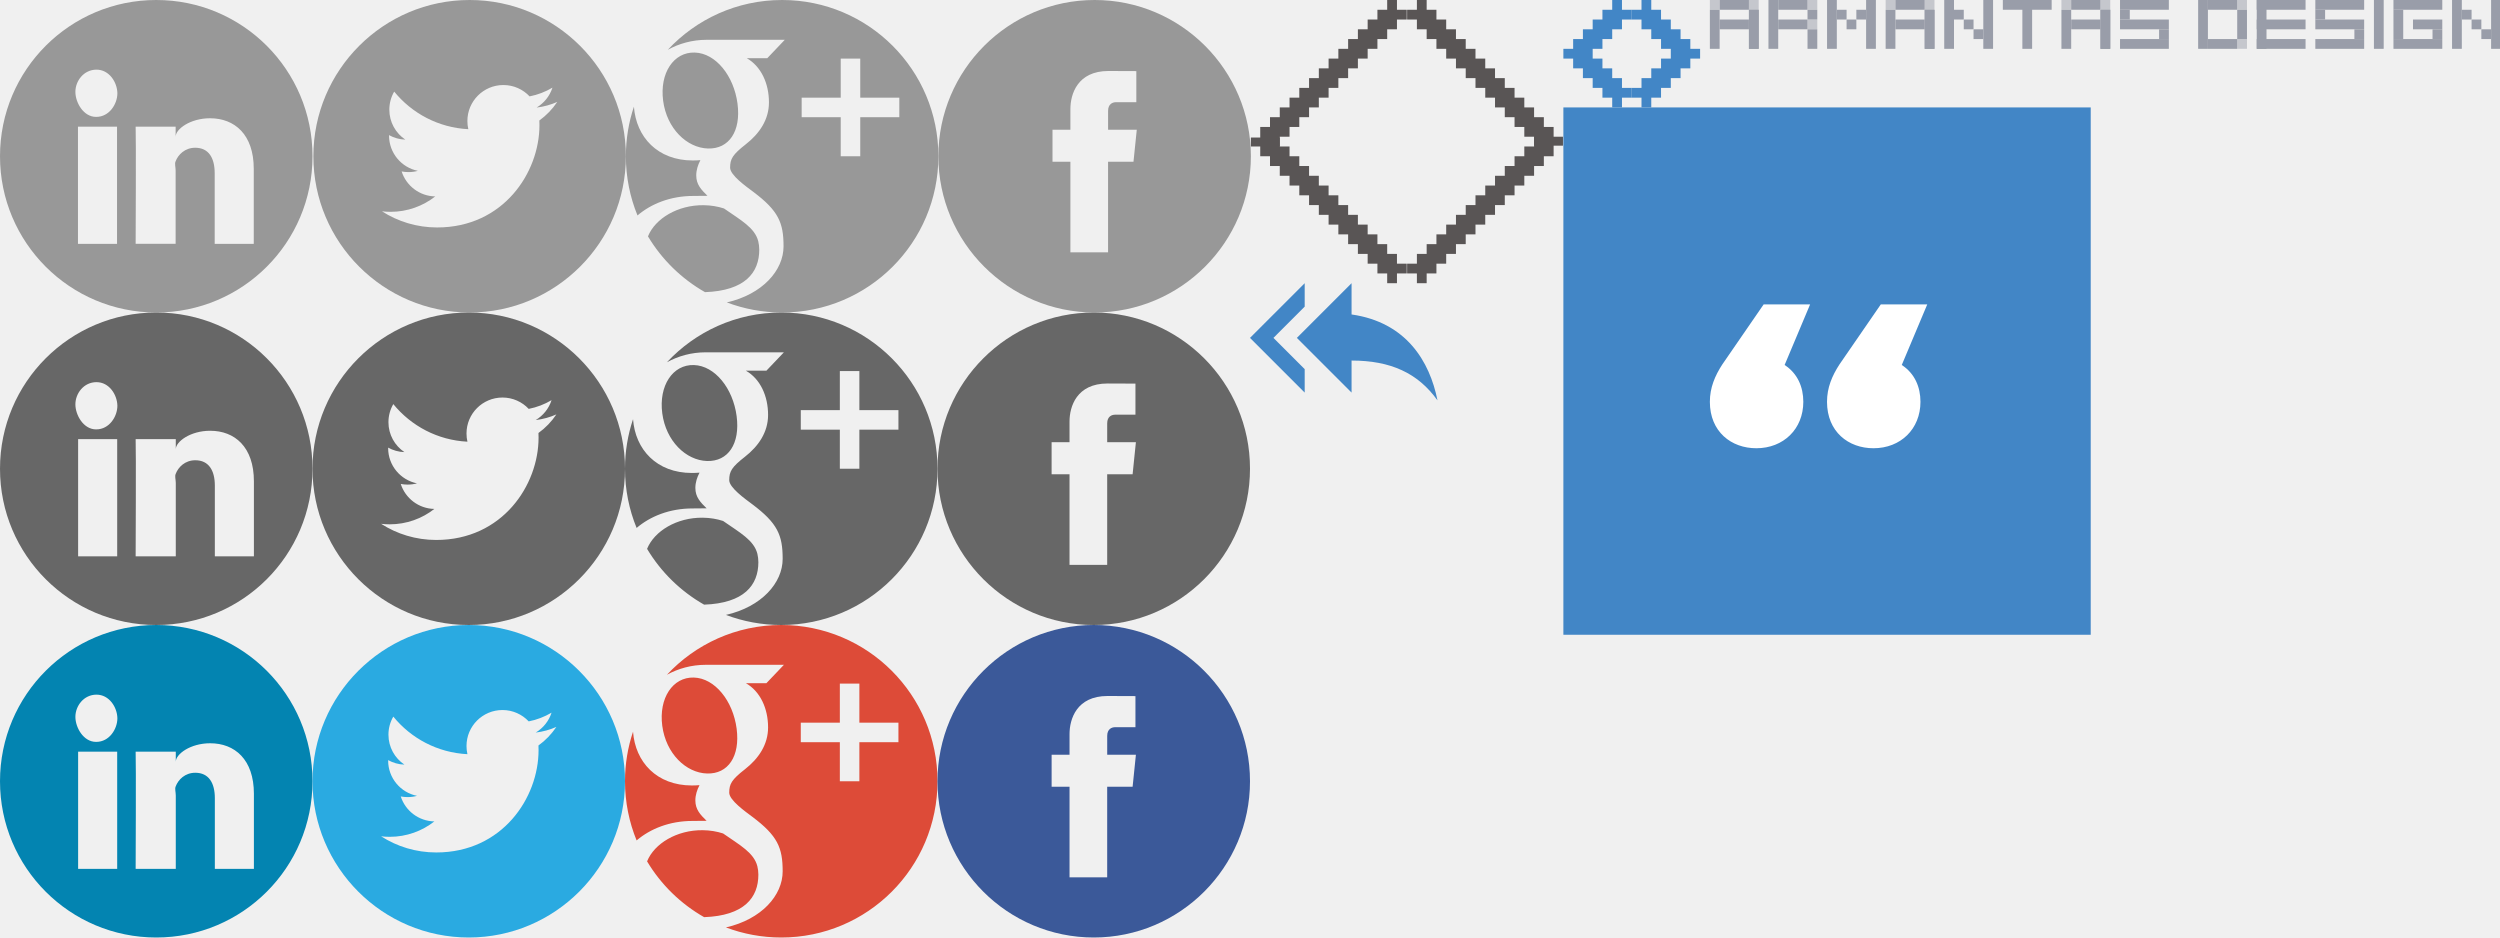
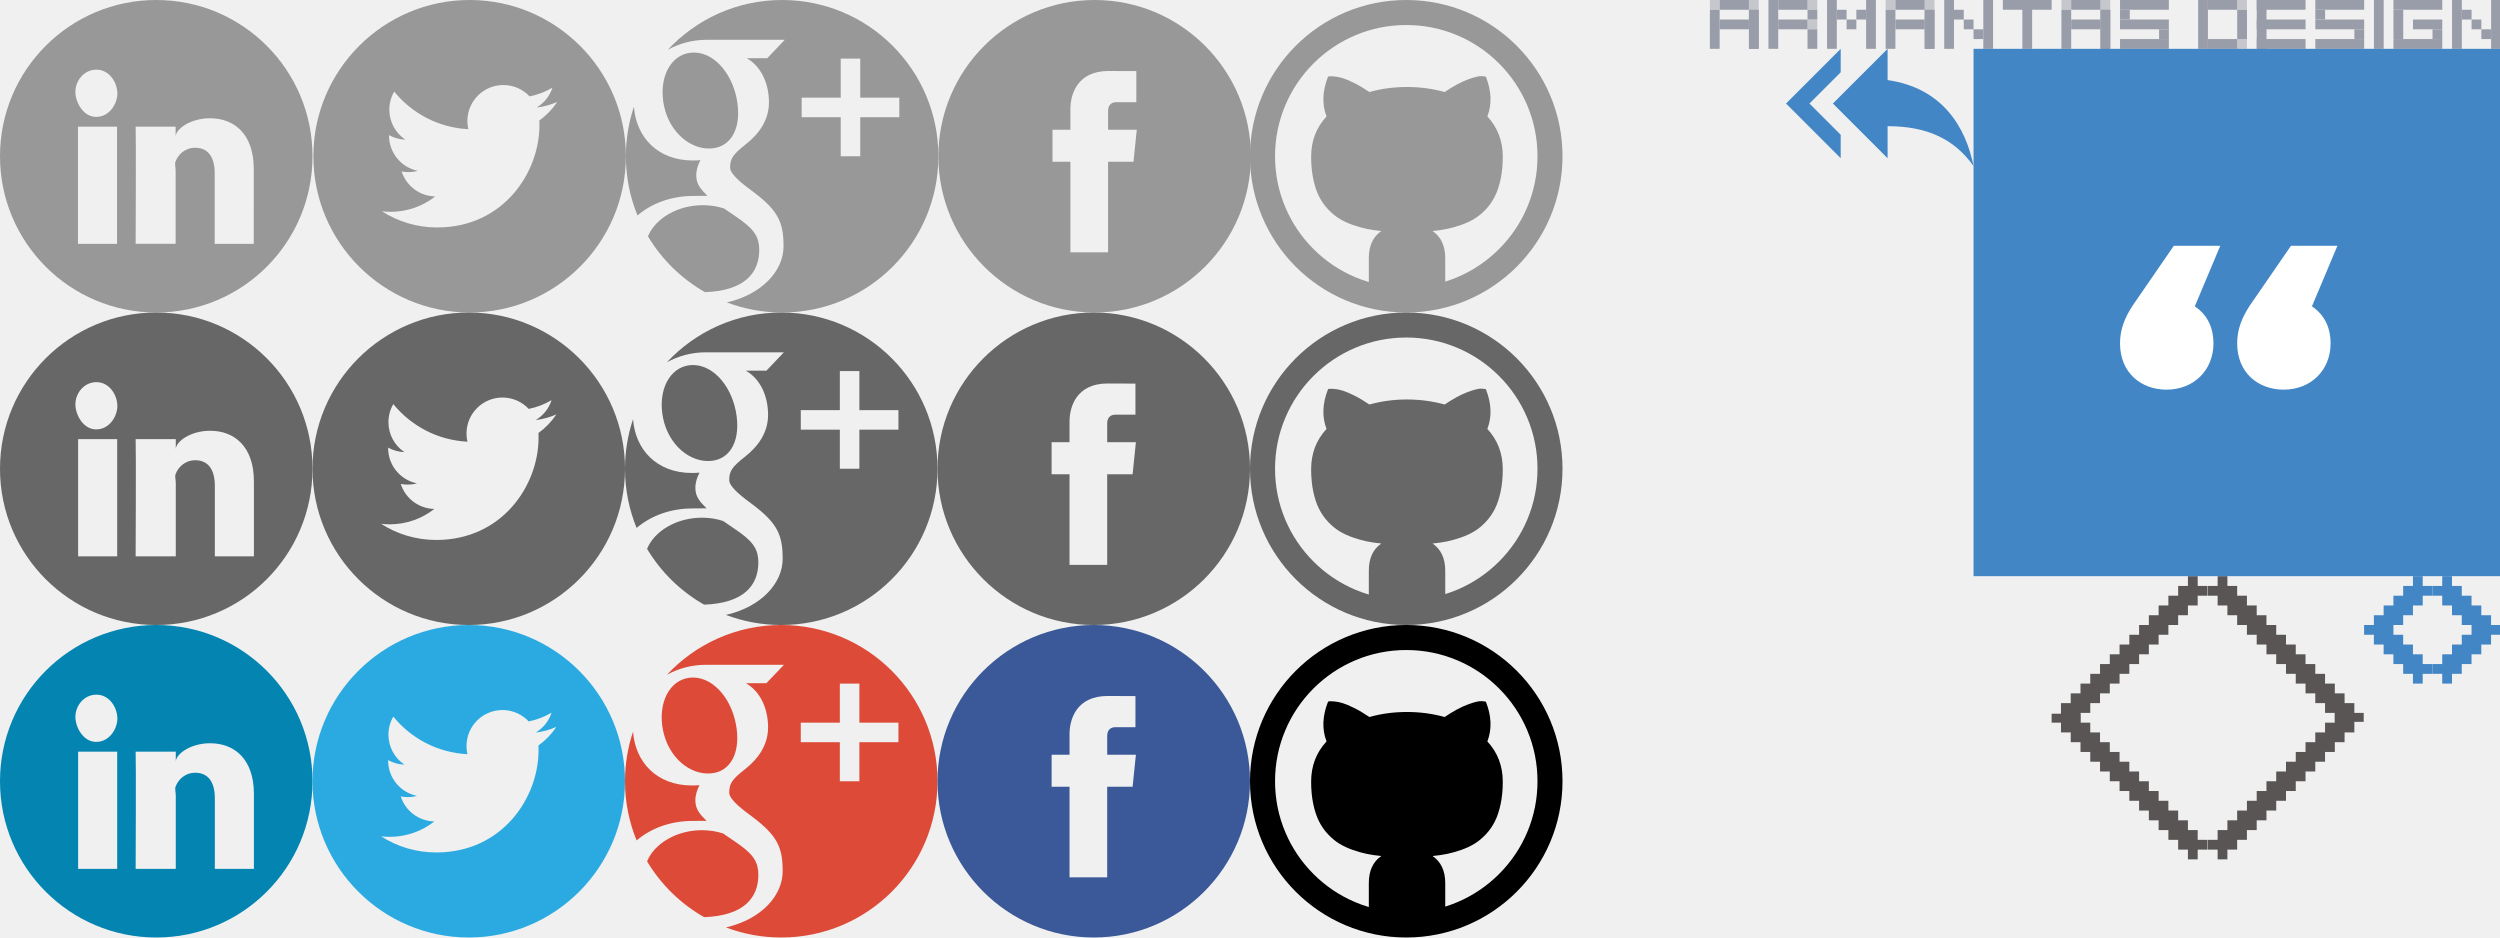
<svg xmlns="http://www.w3.org/2000/svg" xmlns:xlink="http://www.w3.org/1999/xlink" version="1.1" id="Layer_1" x="0px" y="0px" width="256px" height="96px" viewBox="0 0 256 96" enable-background="new 0 0 256 96" xml:space="preserve">
-   <path fill="#989898" d="M16,0C7.16,0,0,7.16,0,16c0,8.84,7.16,16,16,16c8.84,0,16-7.16,16-16C32,7.16,24.84,0,16,0 M11.984,24.969  h-4v-12h4V24.969z M9.86,11.969H9.83c-1.28,0-2.11-1.464-2.11-2.564c0-1.12,0.86-2.273,2.16-2.273c1.31,0,2.12,1.294,2.14,2.414  C12.02,10.656,11.19,11.969,9.86,11.969 M25.984,24.969h-4V17.73c0-1.551-0.612-2.601-1.992-2.601c-1.061,0-1.754,0.71-2.014,1.4  c-0.111,0.24,0.006,0.58,0.006,0.93v7.509H13.89c0,0,0.05-11,0-12h4.095V14c0-0.78,1.5-1.89,3.52-1.89c2.51,0,4.48,1.65,4.48,5.18  V24.969z" />
+   <path fill="#989898" d="M16,0C7.16,0,0,7.16,0,16s7.16,16,16,16s16-7.16,16-16S24.84,0,16,0 M11.984,24.969h-4v-12h4V24.969z   M9.86,11.969H9.83c-1.28,0-2.11-1.464-2.11-2.563c0-1.12,0.86-2.273,2.16-2.273c1.31,0,2.12,1.294,2.14,2.414  C12.02,10.656,11.19,11.969,9.86,11.969 M25.984,24.969h-4V17.73c0-1.551-0.612-2.601-1.992-2.601c-1.061,0-1.754,0.71-2.014,1.4  c-0.111,0.24,0.006,0.58,0.006,0.93v7.509H13.89c0,0,0.05-11,0-12h4.095V14c0-0.78,1.5-1.89,3.52-1.89c2.51,0,4.48,1.65,4.48,5.18  L25.984,24.969L25.984,24.969z" />
  <path fill="#989898" d="M48.09,0c-8.822,0-16,7.178-16,16c0,8.822,7.178,16,16,16c8.823,0,16-7.178,16-16  C64.091,7.178,56.913,0,48.09,0 M55.229,12.338c0.007,0.159,0.011,0.318,0.011,0.478c0,4.867-3.703,10.476-10.479,10.476  c-2.079,0-4.016-0.607-5.645-1.653c0.288,0.034,0.582,0.052,0.879,0.052c1.726,0,3.313-0.589,4.574-1.577  c-1.612-0.029-2.972-1.094-3.441-2.558c0.225,0.043,0.456,0.067,0.692,0.067c0.336,0,0.662-0.044,0.971-0.128  c-1.685-0.338-2.954-1.826-2.954-3.612c0-0.015,0-0.031,0.001-0.046c0.496,0.275,1.064,0.442,1.667,0.46  c-0.987-0.659-1.637-1.787-1.637-3.064c0-0.676,0.181-1.309,0.498-1.853c1.815,2.229,4.53,3.695,7.59,3.849  c-0.063-0.27-0.095-0.55-0.095-0.839c0-2.034,1.649-3.683,3.682-3.683c1.061,0,2.016,0.447,2.688,1.163  c0.84-0.165,1.626-0.471,2.34-0.894c-0.276,0.86-0.858,1.581-1.622,2.038c0.746-0.089,1.457-0.287,2.115-0.58  C56.573,11.171,55.948,11.82,55.229,12.338" />
  <path fill="#989898" d="M77.748,25.568c0,2.346-1.45,4.2-5.555,4.349c-2.406-1.368-4.422-3.342-5.841-5.714  c0.74-1.828,3.053-3.221,5.697-3.191c0.751,0.007,1.451,0.128,2.086,0.334c1.747,1.214,3.156,1.973,3.51,3.358  C77.71,24.984,77.748,25.273,77.748,25.568 M80.09,0c-4.623,0-8.787,1.962-11.708,5.097c1.154-0.639,2.517-1.02,3.966-1.02h8.013  l-1.79,1.88h-2.104c1.484,0.85,2.274,2.601,2.274,4.531c0,1.772-0.982,3.2-2.368,4.283c-1.353,1.057-1.61,1.499-1.61,2.398  c0,0.767,1.617,1.91,2.36,2.467c2.588,1.941,3.112,3.162,3.112,5.59c0,2.46-2.156,4.909-5.81,5.742  C76.188,31.634,78.096,32,80.09,32c8.837,0,16-7.163,16-16C96.09,7.164,88.927,0,80.09,0 M88.09,12v4h-2v-4h-4v-2h4V6h2v4h4v2H88.09  z M75.521,10.609c0.372,2.837-0.871,4.662-3.03,4.598c-2.16-0.065-4.212-2.047-4.585-4.883c-0.373-2.837,1.075-5.008,3.235-4.943  C73.3,5.445,75.148,7.773,75.521,10.609 M70.993,20.065c-2.334,0-4.316,0.805-5.714,1.996c-0.765-1.87-1.189-3.916-1.189-6.061  c0-1.774,0.29-3.48,0.823-5.075c0.23,3.108,2.417,5.507,6.03,5.507c0.266,0,0.524-0.014,0.777-0.032  c-0.248,0.476-0.425,1.006-0.425,1.562c0,0.936,0.515,1.471,1.152,2.09C71.965,20.052,71.501,20.065,70.993,20.065" />
  <path fill="#989898" d="M112.09,0c-8.821,0-16,7.177-16,16c0,8.821,7.178,16,16,16c8.822,0,16-7.179,16-16  C128.089,7.177,120.914,0,112.09,0 M116.069,16.563h-2.603v9.278h-3.857v-9.278h-1.834v-3.279h1.834v-2.121  c0-1.519,0.722-3.893,3.893-3.893l2.858,0.011v3.183h-2.075c-0.338,0-0.817,0.169-0.817,0.893v1.927h2.938L116.069,16.563z" />
-   <path fill="#676767" d="M16,32C7.16,32,0,39.16,0,48c0,8.84,7.16,16,16,16s16-7.16,16-16C32,39.16,24.84,32,16,32 M12,56.969H8v-12  h4V56.969z M9.86,43.969H9.83c-1.28,0-2.11-1.464-2.11-2.564c0-1.12,0.86-2.273,2.16-2.273c1.31,0,2.12,1.294,2.14,2.414  C12.02,42.656,11.19,43.969,9.86,43.969 M26,56.969h-4V49.73c0-1.55-0.62-2.6-2-2.6c-1.06,0-1.75,0.71-2.01,1.4  C17.88,48.77,18,49.11,18,49.46v7.509h-4.11c0,0,0.05-11,0-12H18V46c0-0.78,1.5-1.89,3.52-1.89c2.51,0,4.48,1.65,4.48,5.18V56.969z" />
-   <path fill="#676767" d="M48,32c-8.822,0-16,7.178-16,16c0,8.822,7.178,16,16,16c8.822,0,16-7.178,16-16C64,39.178,56.823,32,48,32   M55.138,44.338c0.007,0.159,0.011,0.318,0.011,0.478c0,4.867-3.703,10.476-10.479,10.476c-2.079,0-4.016-0.607-5.645-1.653  c0.288,0.034,0.582,0.052,0.879,0.052c1.726,0,3.313-0.589,4.574-1.577c-1.612-0.029-2.972-1.094-3.441-2.558  c0.225,0.043,0.456,0.067,0.692,0.067c0.336,0,0.662-0.044,0.971-0.128c-1.685-0.338-2.954-1.826-2.954-3.612  c0-0.015,0-0.031,0.001-0.046c0.496,0.275,1.064,0.442,1.667,0.46c-0.987-0.659-1.637-1.787-1.637-3.064  c0-0.676,0.181-1.309,0.498-1.853c1.815,2.229,4.53,3.695,7.59,3.849c-0.063-0.27-0.095-0.55-0.095-0.839  c0-2.034,1.649-3.683,3.682-3.683c1.06,0,2.015,0.447,2.688,1.163c0.84-0.165,1.626-0.471,2.34-0.894  c-0.277,0.86-0.859,1.581-1.622,2.038c0.746-0.089,1.457-0.287,2.116-0.58C56.482,43.171,55.858,43.82,55.138,44.338" />
-   <path fill="#676767" d="M77.657,57.568c0,2.346-1.45,4.2-5.555,4.349c-2.406-1.368-4.422-3.342-5.841-5.714  c0.74-1.828,3.053-3.221,5.697-3.191c0.751,0.007,1.451,0.128,2.086,0.334c1.747,1.214,3.156,1.973,3.51,3.358  C77.62,56.984,77.657,57.273,77.657,57.568 M80,32c-4.623,0-8.787,1.962-11.708,5.097c1.154-0.639,2.517-1.02,3.966-1.02h8.013  l-1.79,1.88h-2.104c1.484,0.85,2.274,2.601,2.274,4.531c0,1.772-0.982,3.2-2.368,4.283c-1.353,1.057-1.61,1.499-1.61,2.398  c0,0.767,1.617,1.91,2.36,2.467c2.588,1.941,3.112,3.162,3.112,5.59c0,2.46-2.155,4.909-5.809,5.742C76.097,63.634,78.006,64,80,64  c8.837,0,16-7.163,16-16C96,39.164,88.837,32,80,32 M88,44v4h-2v-4h-4v-2h4v-4h2v4h4v2H88z M75.431,42.609  c0.372,2.837-0.871,4.662-3.03,4.598c-2.16-0.065-4.212-2.047-4.585-4.883c-0.373-2.837,1.075-5.008,3.235-4.943  C73.21,37.445,75.058,39.773,75.431,42.609 M70.903,52.065c-2.334,0-4.316,0.805-5.714,1.996C64.424,52.191,64,50.145,64,48  c0-1.774,0.29-3.48,0.823-5.075c0.23,3.108,2.417,5.507,6.03,5.507c0.266,0,0.524-0.014,0.777-0.032  c-0.248,0.476-0.425,1.006-0.425,1.562c0,0.936,0.515,1.471,1.152,2.09C71.875,52.052,71.411,52.065,70.903,52.065" />
-   <path fill="#676767" d="M112,32c-8.822,0-16,7.177-16,16c0,8.821,7.178,16,16,16c8.822,0,16-7.179,16-16  C128,39.177,120.823,32,112,32 M115.979,48.563h-2.603v9.278h-3.857v-9.278h-1.834v-3.279h1.834v-2.121  c0-1.519,0.722-3.893,3.892-3.893l2.859,0.011v3.183h-2.075c-0.338,0-0.818,0.169-0.818,0.893v1.927h2.939L115.979,48.563z" />
-   <rect x="129.048" y="13" fill="#595555" width="2" height="3" />
-   <rect x="130.048" y="12" fill="#595555" width="2" height="2" />
-   <rect x="131.048" y="11" fill="#595555" width="2" height="2" />
-   <rect x="132.048" y="10" fill="#595555" width="2" height="2" />
-   <rect x="133.048" y="9" fill="#595555" width="2" height="2" />
-   <rect x="134.048" y="8" fill="#595555" width="2" height="2" />
-   <rect x="135.048" y="7" fill="#595555" width="2" height="2" />
-   <rect x="136.048" y="6" fill="#595555" width="2" height="2" />
-   <rect x="137.048" y="5" fill="#595555" width="2" height="2" />
-   <rect x="138.048" y="4" fill="#595555" width="2" height="2" />
-   <rect x="139.048" y="3" fill="#595555" width="2" height="2" />
-   <rect x="140.048" y="2" fill="#595555" width="2" height="2" />
-   <rect x="141.048" y="1" fill="#595555" width="2" height="2" />
-   <polygon fill="#595555" points="144.048,1 144.048,2 142.048,2 142.048,0 143.048,0 143.048,1 " />
-   <rect x="130.048" y="15" fill="#595555" width="2" height="2" />
-   <rect x="131.048" y="16" fill="#595555" width="2" height="2" />
-   <rect x="132.048" y="17" fill="#595555" width="2" height="2" />
-   <rect x="133.048" y="18" fill="#595555" width="2" height="2" />
-   <rect x="134.048" y="19" fill="#595555" width="2" height="2" />
-   <rect x="135.048" y="20" fill="#595555" width="2" height="2" />
-   <rect x="136.048" y="21" fill="#595555" width="2" height="2" />
-   <rect x="137.048" y="22" fill="#595555" width="2" height="2" />
-   <rect x="138.048" y="23" fill="#595555" width="2" height="2" />
-   <rect x="139.048" y="24" fill="#595555" width="2" height="2" />
-   <rect x="140.048" y="25" fill="#595555" width="2" height="2" />
-   <rect x="141.048" y="26" fill="#595555" width="2" height="2" />
-   <polygon fill="#595555" points="144.048,28 144.048,27 142.048,27 142.048,29 143.048,29 143.048,28 " />
-   <rect x="128.09" y="14.083" fill="#595555" width="2.958" height="0.917" />
-   <rect x="157.09" y="13" fill="#595555" width="2" height="3" />
-   <rect x="156.09" y="15" fill="#595555" width="2" height="2" />
-   <rect x="155.09" y="16" fill="#595555" width="2" height="2" />
-   <rect x="154.09" y="17" fill="#595555" width="2" height="2" />
-   <rect x="153.09" y="18" fill="#595555" width="2" height="2" />
-   <rect x="152.09" y="19" fill="#595555" width="2" height="2" />
-   <rect x="151.09" y="20" fill="#595555" width="2" height="2" />
-   <rect x="150.09" y="21" fill="#595555" width="2" height="2" />
-   <rect x="149.09" y="22" fill="#595555" width="2" height="2" />
-   <rect x="148.09" y="23" fill="#595555" width="2" height="2" />
-   <rect x="147.09" y="24" fill="#595555" width="2" height="2" />
-   <rect x="146.09" y="25" fill="#595555" width="2" height="2" />
-   <rect x="145.09" y="26" fill="#595555" width="2" height="2" />
-   <polygon fill="#595555" points="144.09,28 144.09,27 146.09,27 146.09,29 145.09,29 145.09,28 " />
-   <rect x="156.09" y="12" fill="#595555" width="2" height="2" />
-   <rect x="155.09" y="11" fill="#595555" width="2" height="2" />
-   <rect x="154.09" y="10" fill="#595555" width="2" height="2" />
-   <rect x="153.09" y="9" fill="#595555" width="2" height="2" />
-   <rect x="152.09" y="8" fill="#595555" width="2" height="2" />
-   <rect x="151.09" y="7" fill="#595555" width="2" height="2" />
-   <rect x="150.09" y="6" fill="#595555" width="2" height="2" />
-   <rect x="149.09" y="5" fill="#595555" width="2" height="2" />
-   <rect x="148.09" y="4" fill="#595555" width="2" height="2" />
-   <rect x="147.09" y="3" fill="#595555" width="2" height="2" />
-   <rect x="146.09" y="2" fill="#595555" width="2" height="2" />
-   <rect x="145.09" y="1" fill="#595555" width="2" height="2" />
-   <polygon fill="#595555" points="144.09,1 144.09,2 146.09,2 146.09,0 145.09,0 145.09,1 " />
-   <rect x="157.09" y="14" fill="#595555" width="2.958" height="0.917" />
-   <polygon fill="#4286C6" points="161.09,5 161.09,4 162.09,4 162.09,3 163.09,3 163.09,2 164.09,2 164.09,1 165.09,1 165.09,0   166.09,0 166.09,1 167.09,1 167.09,2 166.09,2 166.09,3 165.09,3 165.09,4 164.09,4 164.09,5 163.09,5 163.09,6 164.09,6 164.09,7   165.09,7 165.09,8 166.09,8 166.09,9 167.09,9 167.09,10 166.09,10 166.09,11 165.09,11 165.09,10 164.09,10 164.09,9 163.09,9   163.09,8 162.09,8 162.09,7 161.09,7 161.09,6 160.09,6 160.09,5 " />
-   <polygon fill="#4286C6" points="173.09,6 173.09,7 172.09,7 172.09,8 171.09,8 171.09,9 170.09,9 170.09,10 169.09,10 169.09,11   168.09,11 168.09,10 167.09,10 167.09,9 168.09,9 168.09,8 169.09,8 169.09,7 170.09,7 170.09,6 171.09,6 171.09,5 170.09,5   170.09,4 169.09,4 169.09,3 168.09,3 168.09,2 167.09,2 167.09,1 168.09,1 168.09,0 169.09,0 169.09,1 170.09,1 170.09,2 171.09,2   171.09,3 172.09,3 172.09,4 173.09,4 173.09,5 174.09,5 174.09,6 " />
+   <path fill="#676767" d="M16,32C7.16,32,0,39.16,0,48s7.16,16,16,16s16-7.16,16-16S24.84,32,16,32 M12,56.969H8v-12h4V56.969z   M9.86,43.969H9.83c-1.28,0-2.11-1.464-2.11-2.564c0-1.12,0.86-2.273,2.16-2.273c1.31,0,2.12,1.294,2.14,2.414  C12.02,42.656,11.19,43.969,9.86,43.969 M26,56.969h-4V49.73c0-1.55-0.62-2.601-2-2.601c-1.06,0-1.75,0.71-2.01,1.399  C17.88,48.77,18,49.109,18,49.46v7.509h-4.11c0,0,0.05-11,0-12H18V46c0-0.78,1.5-1.89,3.52-1.89c2.51,0,4.48,1.65,4.48,5.18V56.969z  " />
+   <path fill="#676767" d="M48,32c-8.822,0-16,7.178-16,16c0,8.822,7.178,16,16,16s16-7.178,16-16C64,39.178,56.823,32,48,32   M55.138,44.338c0.007,0.159,0.011,0.318,0.011,0.478c0,4.868-3.703,10.476-10.479,10.476c-2.079,0-4.016-0.606-5.645-1.653  c0.288,0.034,0.582,0.053,0.879,0.053c1.726,0,3.313-0.59,4.574-1.577c-1.612-0.029-2.972-1.095-3.441-2.558  c0.225,0.043,0.456,0.066,0.692,0.066c0.336,0,0.662-0.044,0.971-0.128c-1.685-0.338-2.954-1.826-2.954-3.612  c0-0.015,0-0.031,0.001-0.046c0.496,0.275,1.064,0.442,1.667,0.46c-0.987-0.659-1.637-1.787-1.637-3.064  c0-0.676,0.181-1.309,0.498-1.853c1.815,2.229,4.53,3.695,7.59,3.849c-0.063-0.27-0.095-0.55-0.095-0.839  c0-2.034,1.649-3.683,3.682-3.683c1.06,0,2.015,0.447,2.688,1.163c0.84-0.165,1.626-0.471,2.34-0.894  c-0.277,0.86-0.859,1.581-1.622,2.038c0.746-0.089,1.457-0.287,2.116-0.58C56.482,43.171,55.858,43.82,55.138,44.338" />
+   <path fill="#676767" d="M77.657,57.568c0,2.346-1.45,4.199-5.555,4.349c-2.406-1.368-4.422-3.342-5.841-5.714  c0.74-1.828,3.053-3.221,5.697-3.191c0.751,0.008,1.451,0.129,2.086,0.334c1.747,1.215,3.156,1.973,3.51,3.358  C77.62,56.984,77.657,57.273,77.657,57.568 M80,32c-4.623,0-8.787,1.962-11.708,5.097c1.154-0.639,2.517-1.02,3.966-1.02h8.013  l-1.79,1.88h-2.104c1.484,0.85,2.274,2.601,2.274,4.531c0,1.772-0.982,3.2-2.368,4.283c-1.353,1.057-1.61,1.499-1.61,2.398  c0,0.767,1.617,1.91,2.36,2.467c2.588,1.941,3.112,3.162,3.112,5.591c0,2.459-2.155,4.908-5.809,5.741  C76.097,63.634,78.006,64,80,64c8.837,0,16-7.163,16-16C96,39.164,88.837,32,80,32 M88,44v4h-2v-4h-4v-2h4v-4h2v4h4v2H88z   M75.431,42.609c0.372,2.837-0.871,4.662-3.03,4.598c-2.16-0.065-4.212-2.047-4.585-4.883c-0.373-2.837,1.075-5.008,3.235-4.943  C73.21,37.445,75.058,39.773,75.431,42.609 M70.903,52.064c-2.334,0-4.316,0.806-5.714,1.996C64.424,52.191,64,50.145,64,48  c0-1.774,0.29-3.48,0.823-5.075c0.23,3.108,2.417,5.507,6.03,5.507c0.266,0,0.524-0.014,0.777-0.032  c-0.248,0.476-0.425,1.006-0.425,1.562c0,0.937,0.515,1.472,1.152,2.09C71.875,52.052,71.411,52.064,70.903,52.064" />
+   <path fill="#676767" d="M112,32c-8.822,0-16,7.177-16,16c0,8.82,7.178,16,16,16s16-7.18,16-16C128,39.177,120.823,32,112,32   M115.979,48.562h-2.603v9.278h-3.857v-9.278h-1.834v-3.278h1.834v-2.121c0-1.519,0.722-3.893,3.892-3.893l2.859,0.011v3.183h-2.075  c-0.338,0-0.818,0.169-0.818,0.893v1.927h2.939L115.979,48.562z" />
+   <rect x="211.043" y="72" fill="#595555" width="2" height="3" />
+   <rect x="212.043" y="71" fill="#595555" width="2" height="2" />
+   <rect x="213.043" y="70" fill="#595555" width="2" height="2" />
+   <rect x="214.043" y="69" fill="#595555" width="2" height="2" />
+   <rect x="215.043" y="68" fill="#595555" width="2" height="2" />
+   <rect x="216.043" y="67" fill="#595555" width="2" height="2" />
+   <rect x="217.043" y="66" fill="#595555" width="2" height="2" />
+   <rect x="218.043" y="65" fill="#595555" width="2" height="2" />
+   <rect x="219.043" y="64" fill="#595555" width="2" height="2" />
+   <rect x="220.043" y="63" fill="#595555" width="2" height="2" />
+   <rect x="221.043" y="62" fill="#595555" width="2" height="2" />
+   <rect x="222.043" y="61" fill="#595555" width="2" height="2" />
+   <rect x="223.043" y="60" fill="#595555" width="2" height="2" />
+   <polygon fill="#595555" points="226.043,60 226.043,61 224.043,61 224.043,59 225.043,59 225.043,60 " />
+   <rect x="212.043" y="74" fill="#595555" width="2" height="2" />
+   <rect x="213.043" y="75" fill="#595555" width="2" height="2" />
+   <rect x="214.043" y="76" fill="#595555" width="2" height="2" />
+   <rect x="215.043" y="77" fill="#595555" width="2" height="2" />
+   <rect x="216.043" y="78" fill="#595555" width="2" height="2" />
+   <rect x="217.043" y="79" fill="#595555" width="2" height="2" />
+   <rect x="218.043" y="80" fill="#595555" width="2" height="2" />
+   <rect x="219.043" y="81" fill="#595555" width="2" height="2" />
+   <rect x="220.043" y="82" fill="#595555" width="2" height="2" />
+   <rect x="221.043" y="83" fill="#595555" width="2" height="2" />
+   <rect x="222.043" y="84" fill="#595555" width="2" height="2" />
+   <rect x="223.043" y="85" fill="#595555" width="2" height="2" />
+   <polygon fill="#595555" points="226.043,87 226.043,86 224.043,86 224.043,88 225.043,88 225.043,87 " />
+   <rect x="210.085" y="73.083" fill="#595555" width="2.958" height="0.917" />
+   <rect x="239.085" y="72" fill="#595555" width="2" height="3" />
+   <rect x="238.085" y="74" fill="#595555" width="2" height="2" />
+   <rect x="237.085" y="75" fill="#595555" width="2" height="2" />
+   <rect x="236.085" y="76" fill="#595555" width="2" height="2" />
+   <rect x="235.085" y="77" fill="#595555" width="2" height="2" />
+   <rect x="234.085" y="78" fill="#595555" width="2" height="2" />
+   <rect x="233.085" y="79" fill="#595555" width="2" height="2" />
+   <rect x="232.085" y="80" fill="#595555" width="2" height="2" />
+   <rect x="231.085" y="81" fill="#595555" width="2" height="2" />
+   <rect x="230.085" y="82" fill="#595555" width="2" height="2" />
+   <rect x="229.085" y="83" fill="#595555" width="2" height="2" />
+   <rect x="228.085" y="84" fill="#595555" width="2" height="2" />
+   <rect x="227.085" y="85" fill="#595555" width="2" height="2" />
+   <polygon fill="#595555" points="226.085,87 226.085,86 228.085,86 228.085,88 227.085,88 227.085,87 " />
+   <rect x="238.085" y="71" fill="#595555" width="2" height="2" />
+   <rect x="237.085" y="70" fill="#595555" width="2" height="2" />
+   <rect x="236.085" y="69" fill="#595555" width="2" height="2" />
+   <rect x="235.085" y="68" fill="#595555" width="2" height="2" />
+   <rect x="234.085" y="67" fill="#595555" width="2" height="2" />
+   <rect x="233.085" y="66" fill="#595555" width="2" height="2" />
+   <rect x="232.085" y="65" fill="#595555" width="2" height="2" />
+   <rect x="231.085" y="64" fill="#595555" width="2" height="2" />
+   <rect x="230.085" y="63" fill="#595555" width="2" height="2" />
+   <rect x="229.085" y="62" fill="#595555" width="2" height="2" />
+   <rect x="228.085" y="61" fill="#595555" width="2" height="2" />
+   <rect x="227.085" y="60" fill="#595555" width="2" height="2" />
+   <polygon fill="#595555" points="226.085,60 226.085,61 228.085,61 228.085,59 227.085,59 227.085,60 " />
+   <rect x="239.085" y="73" fill="#595555" width="2.958" height="0.917" />
+   <polygon fill="#4286C6" points="243.085,64 243.085,63 244.085,63 244.085,62 245.085,62 245.085,61 246.085,61 246.085,60   247.085,60 247.085,59 248.085,59 248.085,60 249.085,60 249.085,61 248.085,61 248.085,62 247.085,62 247.085,63 246.085,63   246.085,64 245.085,64 245.085,65 246.085,65 246.085,66 247.085,66 247.085,67 248.085,67 248.085,68 249.085,68 249.085,69   248.085,69 248.085,70 247.085,70 247.085,69 246.085,69 246.085,68 245.085,68 245.085,67 244.085,67 244.085,66 243.085,66   243.085,65 242.085,65 242.085,64 " />
+   <polygon fill="#4286C6" points="255.085,65 255.085,66 254.085,66 254.085,67 253.085,67 253.085,68 252.085,68 252.085,69   251.085,69 251.085,70 250.085,70 250.085,69 249.085,69 249.085,68 250.085,68 250.085,67 251.085,67 251.085,66 252.085,66   252.085,65 253.085,65 253.085,64 252.085,64 252.085,63 251.085,63 251.085,62 250.085,62 250.085,61 249.085,61 249.085,60   250.085,60 250.085,59 251.085,59 251.085,60 252.085,60 252.085,61 253.085,61 253.085,62 254.085,62 254.085,63 255.085,63   255.085,64 256.085,64 256.085,65 " />
  <rect x="175.09" y="1" fill="#999DA9" width="1" height="4" />
  <rect x="179.09" y="1" fill="#999DA9" width="1" height="4" />
  <rect x="179.09" y="1" fill="#999DA9" width="1" height="4" />
  <rect x="181.09" fill="#999DA9" width="1" height="5" />
  <rect x="187.09" fill="#999DA9" width="1" height="5" />
  <rect x="199.09" fill="#999DA9" width="1" height="5" />
  <rect x="207.09" fill="#999DA9" width="1" height="5" />
  <rect x="243.09" fill="#999DA9" width="1" height="5" />
  <rect x="225.09" fill="#999DA9" width="1" height="5" />
  <rect x="231.09" fill="#999DA9" width="1" height="5" />
  <rect x="229.09" y="1" fill="#999DA9" width="1" height="3" />
  <rect x="226.09" fill="#999DA9" width="3" height="1" />
  <rect x="226.09" y="4" fill="#999DA9" width="3" height="1" />
  <rect x="203.09" fill="#999DA9" width="1" height="5" />
  <rect x="191.09" fill="#999DA9" width="1" height="5" />
  <rect x="185.09" y="3" fill="#999DA9" width="1" height="2" />
  <rect x="176.09" fill="#999DA9" width="3" height="1" />
  <rect x="182.09" fill="#999DA9" width="3" height="1" />
  <rect x="176.09" y="2" fill="#999DA9" width="3" height="1" />
  <rect x="182.09" y="2" fill="#999DA9" width="3" height="1" />
  <rect x="185.09" y="1" fill="#999DA9" width="1" height="1" />
  <rect x="188.09" y="1" fill="#999DA9" width="1" height="1" />
  <g opacity="0.5">
    <g>
-       <defs>
-         <rect id="SVGID_1_" x="185.09" width="1" height="1" />
-       </defs>
-       <clipPath id="SVGID_2_">
-         <use xlink:href="#SVGID_1_" overflow="visible" />
-       </clipPath>
-       <rect x="185.09" clip-path="url(#SVGID_2_)" fill="#999DA9" width="1" height="1" />
-     </g>
-   </g>
-   <g opacity="0.5">
-     <g>
-       <defs>
-         <rect id="SVGID_3_" x="179.09" width="1" height="1" />
-       </defs>
-       <clipPath id="SVGID_4_">
-         <use xlink:href="#SVGID_3_" overflow="visible" />
-       </clipPath>
-       <rect x="179.09" clip-path="url(#SVGID_4_)" fill="#999DA9" width="1" height="1" />
-     </g>
-   </g>
-   <g opacity="0.5">
-     <g>
-       <defs>
-         <rect id="SVGID_5_" x="185.09" y="2" width="1" height="1" />
-       </defs>
-       <clipPath id="SVGID_6_">
-         <use xlink:href="#SVGID_5_" overflow="visible" />
-       </clipPath>
-       <rect x="185.09" y="2" clip-path="url(#SVGID_6_)" fill="#999DA9" width="1" height="1" />
-     </g>
-   </g>
-   <g opacity="0.5">
-     <g>
-       <defs>
-         <rect id="SVGID_7_" x="175.09" width="1" height="1" />
-       </defs>
-       <clipPath id="SVGID_8_">
-         <use xlink:href="#SVGID_7_" overflow="visible" />
-       </clipPath>
-       <rect x="175.09" clip-path="url(#SVGID_8_)" fill="#999DA9" width="1" height="1" />
+       <g>
+         <defs>
+           <rect id="SVGID_1_" x="185.09" width="1" height="1" />
+         </defs>
+         <clipPath id="SVGID_2_">
+           <use xlink:href="#SVGID_1_" overflow="visible" />
+         </clipPath>
+         <rect x="185.09" clip-path="url(#SVGID_2_)" fill="#999DA9" width="1" height="1" />
+       </g>
+     </g>
+   </g>
+   <g opacity="0.5">
+     <g>
+       <g>
+         <defs>
+           <rect id="SVGID_3_" x="179.09" width="1" height="1" />
+         </defs>
+         <clipPath id="SVGID_4_">
+           <use xlink:href="#SVGID_3_" overflow="visible" />
+         </clipPath>
+         <rect x="179.09" clip-path="url(#SVGID_4_)" fill="#999DA9" width="1" height="1" />
+       </g>
+     </g>
+   </g>
+   <g opacity="0.5">
+     <g>
+       <g>
+         <defs>
+           <rect id="SVGID_5_" x="185.09" y="2" width="1" height="1" />
+         </defs>
+         <clipPath id="SVGID_6_">
+           <use xlink:href="#SVGID_5_" overflow="visible" />
+         </clipPath>
+         <rect x="185.09" y="2" clip-path="url(#SVGID_6_)" fill="#999DA9" width="1" height="1" />
+       </g>
+     </g>
+   </g>
+   <g opacity="0.5">
+     <g>
+       <g>
+         <defs>
+           <rect id="SVGID_7_" x="175.09" width="1" height="1" />
+         </defs>
+         <clipPath id="SVGID_8_">
+           <use xlink:href="#SVGID_7_" overflow="visible" />
+         </clipPath>
+         <rect x="175.09" clip-path="url(#SVGID_8_)" fill="#999DA9" width="1" height="1" />
+       </g>
    </g>
  </g>
  <rect x="193.09" y="1" fill="#999DA9" width="1" height="4" />
  <rect x="197.09" y="1" fill="#999DA9" width="1" height="4" />
  <rect x="197.09" y="1" fill="#999DA9" width="1" height="4" />
  <rect x="194.09" fill="#999DA9" width="3" height="1" />
  <rect x="194.09" y="2" fill="#999DA9" width="3" height="1" />
  <g opacity="0.5">
    <g>
-       <defs>
-         <rect id="SVGID_9_" x="197.09" width="1" height="1" />
-       </defs>
-       <clipPath id="SVGID_10_">
-         <use xlink:href="#SVGID_9_" overflow="visible" />
-       </clipPath>
-       <rect x="197.09" clip-path="url(#SVGID_10_)" fill="#999DA9" width="1" height="1" />
-     </g>
-   </g>
-   <g opacity="0.5">
-     <g>
-       <defs>
-         <rect id="SVGID_11_" x="193.09" width="1" height="1" />
-       </defs>
-       <clipPath id="SVGID_12_">
-         <use xlink:href="#SVGID_11_" overflow="visible" />
-       </clipPath>
-       <rect x="193.09" clip-path="url(#SVGID_12_)" fill="#999DA9" width="1" height="1" />
+       <g>
+         <defs>
+           <rect id="SVGID_9_" x="197.09" width="1" height="1" />
+         </defs>
+         <clipPath id="SVGID_10_">
+           <use xlink:href="#SVGID_9_" overflow="visible" />
+         </clipPath>
+         <rect x="197.09" clip-path="url(#SVGID_10_)" fill="#999DA9" width="1" height="1" />
+       </g>
+     </g>
+   </g>
+   <g opacity="0.5">
+     <g>
+       <g>
+         <defs>
+           <rect id="SVGID_11_" x="193.09" width="1" height="1" />
+         </defs>
+         <clipPath id="SVGID_12_">
+           <use xlink:href="#SVGID_11_" overflow="visible" />
+         </clipPath>
+         <rect x="193.09" clip-path="url(#SVGID_12_)" fill="#999DA9" width="1" height="1" />
+       </g>
    </g>
  </g>
  <rect x="211.09" y="1" fill="#999DA9" width="1" height="4" />
  <rect x="215.09" y="1" fill="#999DA9" width="1" height="4" />
  <rect x="215.09" y="1" fill="#999DA9" width="1" height="4" />
  <rect x="212.09" fill="#999DA9" width="3" height="1" />
  <rect x="212.09" y="2" fill="#999DA9" width="3" height="1" />
  <g opacity="0.5">
    <g>
-       <defs>
-         <rect id="SVGID_13_" x="215.09" width="1" height="1" />
-       </defs>
-       <clipPath id="SVGID_14_">
-         <use xlink:href="#SVGID_13_" overflow="visible" />
-       </clipPath>
-       <rect x="215.09" clip-path="url(#SVGID_14_)" fill="#999DA9" width="1" height="1" />
-     </g>
-   </g>
-   <g opacity="0.5">
-     <g>
-       <defs>
-         <rect id="SVGID_15_" x="229.09" width="1" height="1" />
-       </defs>
-       <clipPath id="SVGID_16_">
-         <use xlink:href="#SVGID_15_" overflow="visible" />
-       </clipPath>
-       <rect x="229.09" clip-path="url(#SVGID_16_)" fill="#999DA9" width="1" height="1" />
-     </g>
-   </g>
-   <g opacity="0.5">
-     <g>
-       <defs>
-         <rect id="SVGID_17_" x="229.09" y="4" width="1" height="1" />
-       </defs>
-       <clipPath id="SVGID_18_">
-         <use xlink:href="#SVGID_17_" overflow="visible" />
-       </clipPath>
-       <rect x="229.09" y="4" clip-path="url(#SVGID_18_)" fill="#999DA9" width="1" height="1" />
-     </g>
-   </g>
-   <g opacity="0.5">
-     <g>
-       <defs>
-         <rect id="SVGID_19_" x="211.09" width="1" height="1" />
-       </defs>
-       <clipPath id="SVGID_20_">
-         <use xlink:href="#SVGID_19_" overflow="visible" />
-       </clipPath>
-       <rect x="211.09" clip-path="url(#SVGID_20_)" fill="#999DA9" width="1" height="1" />
+       <g>
+         <defs>
+           <rect id="SVGID_13_" x="215.09" width="1" height="1" />
+         </defs>
+         <clipPath id="SVGID_14_">
+           <use xlink:href="#SVGID_13_" overflow="visible" />
+         </clipPath>
+         <rect x="215.09" clip-path="url(#SVGID_14_)" fill="#999DA9" width="1" height="1" />
+       </g>
+     </g>
+   </g>
+   <g opacity="0.5">
+     <g>
+       <g>
+         <defs>
+           <rect id="SVGID_15_" x="229.09" width="1" height="1" />
+         </defs>
+         <clipPath id="SVGID_16_">
+           <use xlink:href="#SVGID_15_" overflow="visible" />
+         </clipPath>
+         <rect x="229.09" clip-path="url(#SVGID_16_)" fill="#999DA9" width="1" height="1" />
+       </g>
+     </g>
+   </g>
+   <g opacity="0.5">
+     <g>
+       <g>
+         <defs>
+           <rect id="SVGID_17_" x="229.09" y="4" width="1" height="1" />
+         </defs>
+         <clipPath id="SVGID_18_">
+           <use xlink:href="#SVGID_17_" overflow="visible" />
+         </clipPath>
+         <rect x="229.09" y="4" clip-path="url(#SVGID_18_)" fill="#999DA9" width="1" height="1" />
+       </g>
+     </g>
+   </g>
+   <g opacity="0.5">
+     <g>
+       <g>
+         <defs>
+           <rect id="SVGID_19_" x="211.09" width="1" height="1" />
+         </defs>
+         <clipPath id="SVGID_20_">
+           <use xlink:href="#SVGID_19_" overflow="visible" />
+         </clipPath>
+         <rect x="211.09" clip-path="url(#SVGID_20_)" fill="#999DA9" width="1" height="1" />
+       </g>
    </g>
  </g>
  <rect x="189.09" y="2" fill="#999DA9" width="1" height="1" />
  <rect x="200.09" y="1" fill="#999DA9" width="1" height="1" />
  <rect x="201.09" y="2" fill="#999DA9" width="1" height="1" />
  <rect x="202.09" y="3" fill="#999DA9" width="1" height="1" />
  <rect x="251.09" fill="#999DA9" width="1" height="5" />
  <rect x="255.09" fill="#999DA9" width="1" height="5" />
  <rect x="252.09" y="1" fill="#999DA9" width="1" height="1" />
  <rect x="253.09" y="2" fill="#999DA9" width="1" height="1" />
  <rect x="254.09" y="3" fill="#999DA9" width="1" height="1" />
  <rect x="221.09" y="3" fill="#999DA9" width="1" height="1" />
  <rect x="217.09" y="1" fill="#999DA9" width="1" height="1" />
  <rect x="190.09" y="1" fill="#999DA9" width="1" height="1" />
  <rect x="205.09" fill="#999DA9" width="5" height="1" />
  <rect x="217.09" fill="#999DA9" width="5" height="1" />
  <rect x="217.09" y="4" fill="#999DA9" width="5" height="1" />
  <rect x="217.09" y="2" fill="#999DA9" width="5" height="1" />
  <rect x="241.09" y="3" fill="#999DA9" width="1" height="1" />
  <rect x="237.09" y="1" fill="#999DA9" width="1" height="1" />
  <rect x="237.09" fill="#999DA9" width="5" height="1" />
  <rect x="237.09" y="4" fill="#999DA9" width="5" height="1" />
  <rect x="237.09" y="2" fill="#999DA9" width="5" height="1" />
  <rect x="249.09" y="3" fill="#999DA9" width="1" height="1" />
  <rect x="245.09" y="1" fill="#999DA9" width="1" height="3" />
  <rect x="245.09" fill="#999DA9" width="5" height="1" />
  <rect x="245.09" y="4" fill="#999DA9" width="5" height="1" />
  <rect x="247.09" y="2" fill="#999DA9" width="3" height="1" />
  <rect x="231.09" fill="#999DA9" width="5" height="1" />
  <rect x="231.09" y="4" fill="#999DA9" width="5" height="1" />
  <rect x="231.09" y="2" fill="#999DA9" width="5" height="1" />
-   <path fill="#4286C6" d="M133.6,31.4V29l-5.6,5.6l5.6,5.6v-2.4l-3.199-3.2L133.6,31.4z M138.4,32.201V29l-5.601,5.6l5.601,5.6v-3.28  c4,0,6.8,1.28,8.8,4.08C146.4,37,144,33,138.4,32.201" />
-   <rect x="160.09" y="11" fill="#4286C6" width="54" height="54" />
-   <path fill="#FFFFFF" d="M182.745,37.375c1.334,0.87,1.914,2.262,1.914,3.77c0,2.784-2.028,4.755-4.813,4.755  c-2.551,0-4.756-1.681-4.756-4.755c0-1.45,0.522-2.668,1.276-3.828l4.233-6.148h4.756L182.745,37.375z M194.741,37.375  c1.334,0.87,1.914,2.262,1.914,3.77c0,2.784-2.03,4.755-4.813,4.755c-2.553,0-4.756-1.681-4.756-4.755  c0-1.45,0.521-2.668,1.275-3.828l4.234-6.148h4.756L194.741,37.375z" />
-   <path fill="#0384B1" d="M16,64C7.16,64,0,71.16,0,80c0,8.84,7.16,16,16,16s16-7.16,16-16C32,71.16,24.84,64,16,64 M12,88.969H8v-12  h4V88.969z M9.86,75.969H9.83c-1.28,0-2.11-1.464-2.11-2.564c0-1.12,0.86-2.273,2.16-2.273c1.31,0,2.12,1.294,2.14,2.414  C12.02,74.656,11.19,75.969,9.86,75.969 M26,88.969h-4V81.73c0-1.55-0.62-2.6-2-2.6c-1.06,0-1.75,0.71-2.01,1.4  C17.88,80.77,18,81.11,18,81.46v7.509h-4.11c0,0,0.05-11,0-12H18V78c0-0.78,1.5-1.89,3.52-1.89c2.51,0,4.48,1.65,4.48,5.18V88.969z" />
-   <path fill="#2AAAE1" d="M48,64c-8.822,0-16,7.178-16,16c0,8.822,7.178,16,16,16c8.822,0,16-7.178,16-16C64,71.178,56.823,64,48,64   M55.138,76.338c0.007,0.159,0.011,0.318,0.011,0.478c0,4.867-3.703,10.476-10.479,10.476c-2.079,0-4.016-0.607-5.645-1.653  c0.288,0.034,0.582,0.052,0.879,0.052c1.726,0,3.313-0.589,4.574-1.577c-1.612-0.029-2.972-1.094-3.441-2.558  c0.225,0.043,0.456,0.067,0.692,0.067c0.336,0,0.662-0.044,0.971-0.128c-1.685-0.338-2.954-1.826-2.954-3.612  c0-0.015,0-0.031,0.001-0.046c0.496,0.275,1.064,0.442,1.667,0.46c-0.987-0.659-1.637-1.787-1.637-3.064  c0-0.676,0.181-1.309,0.498-1.853c1.815,2.229,4.53,3.695,7.59,3.849c-0.063-0.27-0.095-0.55-0.095-0.839  c0-2.034,1.649-3.683,3.682-3.683c1.06,0,2.015,0.447,2.688,1.163c0.84-0.165,1.626-0.471,2.34-0.894  c-0.277,0.86-0.859,1.581-1.622,2.038c0.746-0.089,1.457-0.287,2.116-0.58C56.482,75.171,55.858,75.82,55.138,76.338" />
-   <path fill="#DD4B38" d="M77.657,89.568c0,2.346-1.45,4.2-5.555,4.349c-2.406-1.368-4.422-3.342-5.841-5.714  c0.74-1.828,3.053-3.221,5.697-3.191c0.751,0.007,1.451,0.128,2.086,0.334c1.747,1.214,3.156,1.973,3.51,3.358  C77.62,88.984,77.657,89.273,77.657,89.568 M80,64c-4.623,0-8.787,1.962-11.708,5.097c1.154-0.639,2.517-1.02,3.966-1.02h8.013  l-1.79,1.88h-2.104c1.484,0.85,2.274,2.601,2.274,4.531c0,1.772-0.982,3.2-2.368,4.283c-1.353,1.057-1.61,1.499-1.61,2.398  c0,0.767,1.617,1.91,2.36,2.467c2.588,1.941,3.112,3.162,3.112,5.59c0,2.46-2.155,4.909-5.809,5.742C76.097,95.634,78.006,96,80,96  c8.837,0,16-7.163,16-16C96,71.164,88.837,64,80,64 M88,76v4h-2v-4h-4v-2h4v-4h2v4h4v2H88z M75.431,74.609  c0.372,2.837-0.871,4.662-3.03,4.598c-2.16-0.065-4.212-2.047-4.585-4.883c-0.373-2.837,1.075-5.008,3.235-4.943  C73.21,69.445,75.058,71.773,75.431,74.609 M70.903,84.065c-2.334,0-4.316,0.805-5.714,1.996C64.424,84.191,64,82.145,64,80  c0-1.774,0.29-3.48,0.823-5.075c0.23,3.108,2.417,5.507,6.03,5.507c0.266,0,0.524-0.014,0.777-0.032  c-0.248,0.476-0.425,1.006-0.425,1.562c0,0.936,0.515,1.471,1.152,2.09C71.875,84.052,71.411,84.065,70.903,84.065" />
-   <path fill="#3B5999" d="M112,64c-8.822,0-16,7.177-16,16c0,8.821,7.178,16,16,16s16-7.179,16-16C128,71.177,120.823,64,112,64   M115.979,80.563h-2.603v9.278h-3.856v-9.278h-1.834v-3.279h1.834v-2.121c0-1.519,0.722-3.893,3.892-3.893l2.858,0.011v3.183h-2.074  c-0.338,0-0.818,0.169-0.818,0.893v1.927h2.939L115.979,80.563z" />
+   <path fill="#4286C6" d="M188.489,7.4V5l-5.6,5.6l5.6,5.601v-2.4l-3.199-3.2L188.489,7.4z M193.29,8.201V5l-5.602,5.6l5.602,5.601  v-3.28c4,0,6.8,1.28,8.8,4.08C201.29,13,198.89,9,193.29,8.201" />
+   <rect x="202.09" y="5" fill="#4286C6" width="54" height="54" />
+   <path fill="#FFFFFF" d="M224.745,31.375c1.334,0.87,1.914,2.262,1.914,3.77c0,2.784-2.028,4.755-4.813,4.755  c-2.551,0-4.756-1.681-4.756-4.755c0-1.45,0.521-2.668,1.276-3.828l4.233-6.148h4.756L224.745,31.375z M236.741,31.375  c1.334,0.87,1.913,2.262,1.913,3.77c0,2.784-2.029,4.755-4.812,4.755c-2.553,0-4.756-1.681-4.756-4.755  c0-1.45,0.521-2.668,1.275-3.828l4.234-6.148h4.756L236.741,31.375z" />
+   <path fill="#0384B1" d="M16,64C7.16,64,0,71.16,0,80s7.16,16,16,16s16-7.16,16-16S24.84,64,16,64 M12,88.969H8v-12h4V88.969z   M9.86,75.969H9.83c-1.28,0-2.11-1.464-2.11-2.564c0-1.119,0.86-2.272,2.16-2.272c1.31,0,2.12,1.294,2.14,2.414  C12.02,74.656,11.19,75.969,9.86,75.969 M26,88.969h-4V81.73c0-1.551-0.62-2.601-2-2.601c-1.06,0-1.75,0.71-2.01,1.399  C17.88,80.77,18,81.109,18,81.46v7.509h-4.11c0,0,0.05-11,0-12H18V78c0-0.779,1.5-1.891,3.52-1.891c2.51,0,4.48,1.65,4.48,5.181  V88.969z" />
+   <path fill="#2AAAE1" d="M48,64c-8.822,0-16,7.178-16,16s7.178,16,16,16s16-7.178,16-16S56.823,64,48,64 M55.138,76.338  c0.007,0.159,0.011,0.318,0.011,0.479c0,4.867-3.703,10.476-10.479,10.476c-2.079,0-4.016-0.606-5.645-1.653  c0.288,0.034,0.582,0.053,0.879,0.053c1.726,0,3.313-0.59,4.574-1.578c-1.612-0.028-2.972-1.094-3.441-2.557  c0.225,0.043,0.456,0.066,0.692,0.066c0.336,0,0.662-0.044,0.971-0.128c-1.685-0.338-2.954-1.826-2.954-3.612  c0-0.015,0-0.031,0.001-0.046c0.496,0.274,1.064,0.442,1.667,0.46c-0.987-0.658-1.637-1.787-1.637-3.064  c0-0.676,0.181-1.309,0.498-1.853c1.815,2.229,4.53,3.695,7.59,3.849c-0.063-0.27-0.095-0.549-0.095-0.838  c0-2.035,1.649-3.684,3.682-3.684c1.06,0,2.015,0.447,2.688,1.163c0.84-0.165,1.626-0.472,2.34-0.894  c-0.277,0.859-0.859,1.58-1.622,2.037c0.746-0.089,1.457-0.287,2.116-0.58C56.482,75.171,55.858,75.82,55.138,76.338" />
+   <path fill="#DD4B38" d="M77.657,89.568c0,2.346-1.45,4.199-5.555,4.349c-2.406-1.368-4.422-3.342-5.841-5.714  c0.74-1.828,3.053-3.221,5.697-3.191c0.751,0.008,1.451,0.129,2.086,0.334c1.747,1.215,3.156,1.973,3.51,3.358  C77.62,88.984,77.657,89.273,77.657,89.568 M80,64c-4.623,0-8.787,1.962-11.708,5.098c1.154-0.64,2.517-1.021,3.966-1.021h8.013  l-1.79,1.88h-2.104c1.484,0.85,2.274,2.602,2.274,4.531c0,1.771-0.982,3.199-2.368,4.283c-1.353,1.057-1.61,1.498-1.61,2.397  c0,0.767,1.617,1.91,2.36,2.467c2.588,1.941,3.112,3.162,3.112,5.591c0,2.459-2.155,4.908-5.809,5.741  C76.097,95.634,78.006,96,80,96c8.837,0,16-7.163,16-16C96,71.164,88.837,64,80,64 M88,76v4h-2v-4h-4v-2h4v-4h2v4h4v2H88z   M75.431,74.609c0.372,2.836-0.871,4.662-3.03,4.598c-2.16-0.064-4.212-2.047-4.585-4.883c-0.373-2.838,1.075-5.008,3.235-4.943  C73.21,69.445,75.058,71.773,75.431,74.609 M70.903,84.064c-2.334,0-4.316,0.806-5.714,1.996C64.424,84.191,64,82.145,64,80  c0-1.773,0.29-3.48,0.823-5.075c0.23,3.108,2.417,5.507,6.03,5.507c0.266,0,0.524-0.014,0.777-0.031  c-0.248,0.476-0.425,1.006-0.425,1.562c0,0.937,0.515,1.472,1.152,2.09C71.875,84.052,71.411,84.064,70.903,84.064" />
+   <path fill="#3B5999" d="M112,64c-8.822,0-16,7.177-16,16c0,8.82,7.178,16,16,16s16-7.18,16-16C128,71.177,120.823,64,112,64   M115.979,80.562h-2.603v9.278h-3.856v-9.278h-1.834v-3.278h1.834v-2.121c0-1.519,0.722-3.894,3.892-3.894l2.858,0.012v3.183h-2.074  c-0.338,0-0.818,0.169-0.818,0.894v1.927h2.939L115.979,80.562z" />
+   <g>
+     <path fill="#989898" d="M144,0c-8.837,0-16,7.164-16,16c0,8.837,7.163,16,16,16s16-7.163,16-16C160,7.164,152.837,0,144,0z    M153.502,25.502c-1.235,1.234-2.673,2.204-4.272,2.881c-0.406,0.172-0.819,0.322-1.237,0.453v-2.398   c0-1.261-0.433-2.188-1.297-2.781c0.542-0.052,1.039-0.125,1.492-0.219s0.933-0.229,1.438-0.406s0.958-0.389,1.359-0.633   c0.401-0.245,0.786-0.562,1.156-0.953s0.68-0.833,0.93-1.328s0.448-1.088,0.594-1.781s0.219-1.456,0.219-2.289   c0-1.615-0.526-2.99-1.578-4.125c0.479-1.25,0.427-2.609-0.156-4.078l-0.391-0.047c-0.271-0.031-0.758,0.083-1.461,0.344   s-1.492,0.688-2.367,1.281c-1.239-0.344-2.526-0.516-3.859-0.516c-1.344,0-2.625,0.172-3.844,0.516   c-0.552-0.375-1.075-0.685-1.57-0.93s-0.891-0.412-1.188-0.5s-0.573-0.143-0.828-0.164s-0.419-0.026-0.492-0.016   s-0.125,0.021-0.156,0.031c-0.583,1.479-0.636,2.838-0.156,4.078c-1.052,1.135-1.578,2.51-1.578,4.125   c0,0.833,0.072,1.596,0.219,2.289c0.146,0.693,0.344,1.287,0.594,1.781s0.56,0.938,0.93,1.328s0.755,0.708,1.156,0.953   c0.401,0.244,0.854,0.455,1.359,0.633s0.984,0.312,1.438,0.406s0.95,0.167,1.492,0.219c-0.854,0.583-1.281,1.511-1.281,2.781v2.444   c-0.472-0.14-0.938-0.306-1.394-0.499c-1.601-0.677-3.037-1.646-4.272-2.881c-1.234-1.235-2.204-2.672-2.881-4.272   c-0.699-1.655-1.055-3.414-1.055-5.229s0.355-3.575,1.055-5.229c0.677-1.6,1.646-3.037,2.881-4.272   c1.235-1.235,2.673-2.204,4.272-2.881c1.655-0.7,3.414-1.055,5.229-1.055s3.574,0.355,5.229,1.055   c1.601,0.677,3.037,1.646,4.272,2.881c1.234,1.235,2.204,2.672,2.881,4.272c0.699,1.655,1.055,3.414,1.055,5.229   s-0.355,3.575-1.055,5.229C155.706,22.83,154.736,24.267,153.502,25.502z" />
+   </g>
+   <g>
+     <path fill="#676767" d="M144,32c-8.837,0-16,7.164-16,16c0,8.837,7.163,16,16,16s16-7.163,16-16C160,39.164,152.837,32,144,32z    M153.502,57.502c-1.235,1.234-2.673,2.204-4.272,2.881c-0.406,0.172-0.819,0.322-1.237,0.453v-2.398   c0-1.261-0.433-2.188-1.297-2.781c0.542-0.052,1.039-0.125,1.492-0.219s0.933-0.229,1.438-0.406s0.958-0.389,1.359-0.633   s0.786-0.562,1.156-0.953s0.68-0.834,0.93-1.328s0.448-1.088,0.594-1.781s0.219-1.455,0.219-2.289c0-1.615-0.526-2.99-1.578-4.125   c0.479-1.25,0.427-2.609-0.156-4.078l-0.391-0.047c-0.271-0.031-0.758,0.083-1.461,0.344s-1.492,0.688-2.367,1.281   c-1.239-0.344-2.526-0.516-3.859-0.516c-1.344,0-2.625,0.172-3.844,0.516c-0.552-0.375-1.075-0.685-1.57-0.93   s-0.891-0.412-1.188-0.5s-0.573-0.143-0.828-0.164s-0.419-0.026-0.492-0.016s-0.125,0.021-0.156,0.031   c-0.583,1.479-0.636,2.838-0.156,4.078c-1.052,1.135-1.578,2.51-1.578,4.125c0,0.834,0.072,1.596,0.219,2.289   c0.146,0.693,0.344,1.287,0.594,1.781s0.56,0.938,0.93,1.328s0.755,0.709,1.156,0.953s0.854,0.455,1.359,0.633   s0.984,0.312,1.438,0.406s0.95,0.167,1.492,0.219c-0.854,0.583-1.281,1.511-1.281,2.781v2.444c-0.472-0.14-0.938-0.306-1.394-0.499   c-1.601-0.677-3.037-1.646-4.272-2.881c-1.234-1.235-2.204-2.672-2.881-4.272c-0.699-1.655-1.055-3.414-1.055-5.229   s0.355-3.575,1.055-5.229c0.677-1.6,1.646-3.037,2.881-4.272c1.235-1.235,2.673-2.204,4.272-2.881   c1.655-0.7,3.414-1.055,5.229-1.055s3.574,0.355,5.229,1.055c1.601,0.677,3.037,1.646,4.272,2.881   c1.234,1.235,2.204,2.672,2.881,4.272c0.699,1.655,1.055,3.414,1.055,5.229s-0.355,3.574-1.055,5.229   C155.706,54.83,154.736,56.267,153.502,57.502z" />
+   </g>
+   <g>
+     <path d="M144,64c-8.837,0-16,7.164-16,16c0,8.837,7.163,16,16,16s16-7.163,16-16C160,71.164,152.837,64,144,64z M153.502,89.502   c-1.235,1.234-2.673,2.204-4.272,2.881c-0.406,0.172-0.819,0.322-1.237,0.453v-2.398c0-1.261-0.433-2.188-1.297-2.781   c0.542-0.052,1.039-0.125,1.492-0.219s0.933-0.229,1.438-0.406s0.958-0.389,1.359-0.633s0.786-0.562,1.156-0.953   s0.68-0.834,0.93-1.328s0.448-1.088,0.594-1.781s0.219-1.455,0.219-2.289c0-1.615-0.526-2.99-1.578-4.125   c0.479-1.25,0.427-2.609-0.156-4.078l-0.391-0.047c-0.271-0.031-0.758,0.084-1.461,0.344s-1.492,0.688-2.367,1.281   c-1.239-0.344-2.526-0.516-3.859-0.516c-1.344,0-2.625,0.172-3.844,0.516c-0.552-0.375-1.075-0.686-1.57-0.93   s-0.891-0.412-1.188-0.5s-0.573-0.143-0.828-0.164s-0.419-0.025-0.492-0.016s-0.125,0.021-0.156,0.031   c-0.583,1.479-0.636,2.838-0.156,4.078c-1.052,1.135-1.578,2.51-1.578,4.125c0,0.834,0.072,1.596,0.219,2.289   c0.146,0.693,0.344,1.287,0.594,1.781s0.56,0.938,0.93,1.328s0.755,0.709,1.156,0.953s0.854,0.455,1.359,0.633   s0.984,0.312,1.438,0.406s0.95,0.167,1.492,0.219c-0.854,0.583-1.281,1.511-1.281,2.781v2.444c-0.472-0.14-0.938-0.306-1.394-0.499   c-1.601-0.677-3.037-1.646-4.272-2.881c-1.234-1.235-2.204-2.672-2.881-4.272c-0.699-1.655-1.055-3.414-1.055-5.229   s0.355-3.574,1.055-5.229c0.677-1.601,1.646-3.037,2.881-4.272c1.235-1.234,2.673-2.204,4.272-2.881   c1.655-0.699,3.414-1.055,5.229-1.055s3.574,0.355,5.229,1.055c1.601,0.677,3.037,1.646,4.272,2.881   c1.234,1.234,2.204,2.672,2.881,4.272c0.699,1.655,1.055,3.414,1.055,5.229s-0.355,3.574-1.055,5.229   C155.706,86.83,154.736,88.267,153.502,89.502z" />
+   </g>
</svg>
